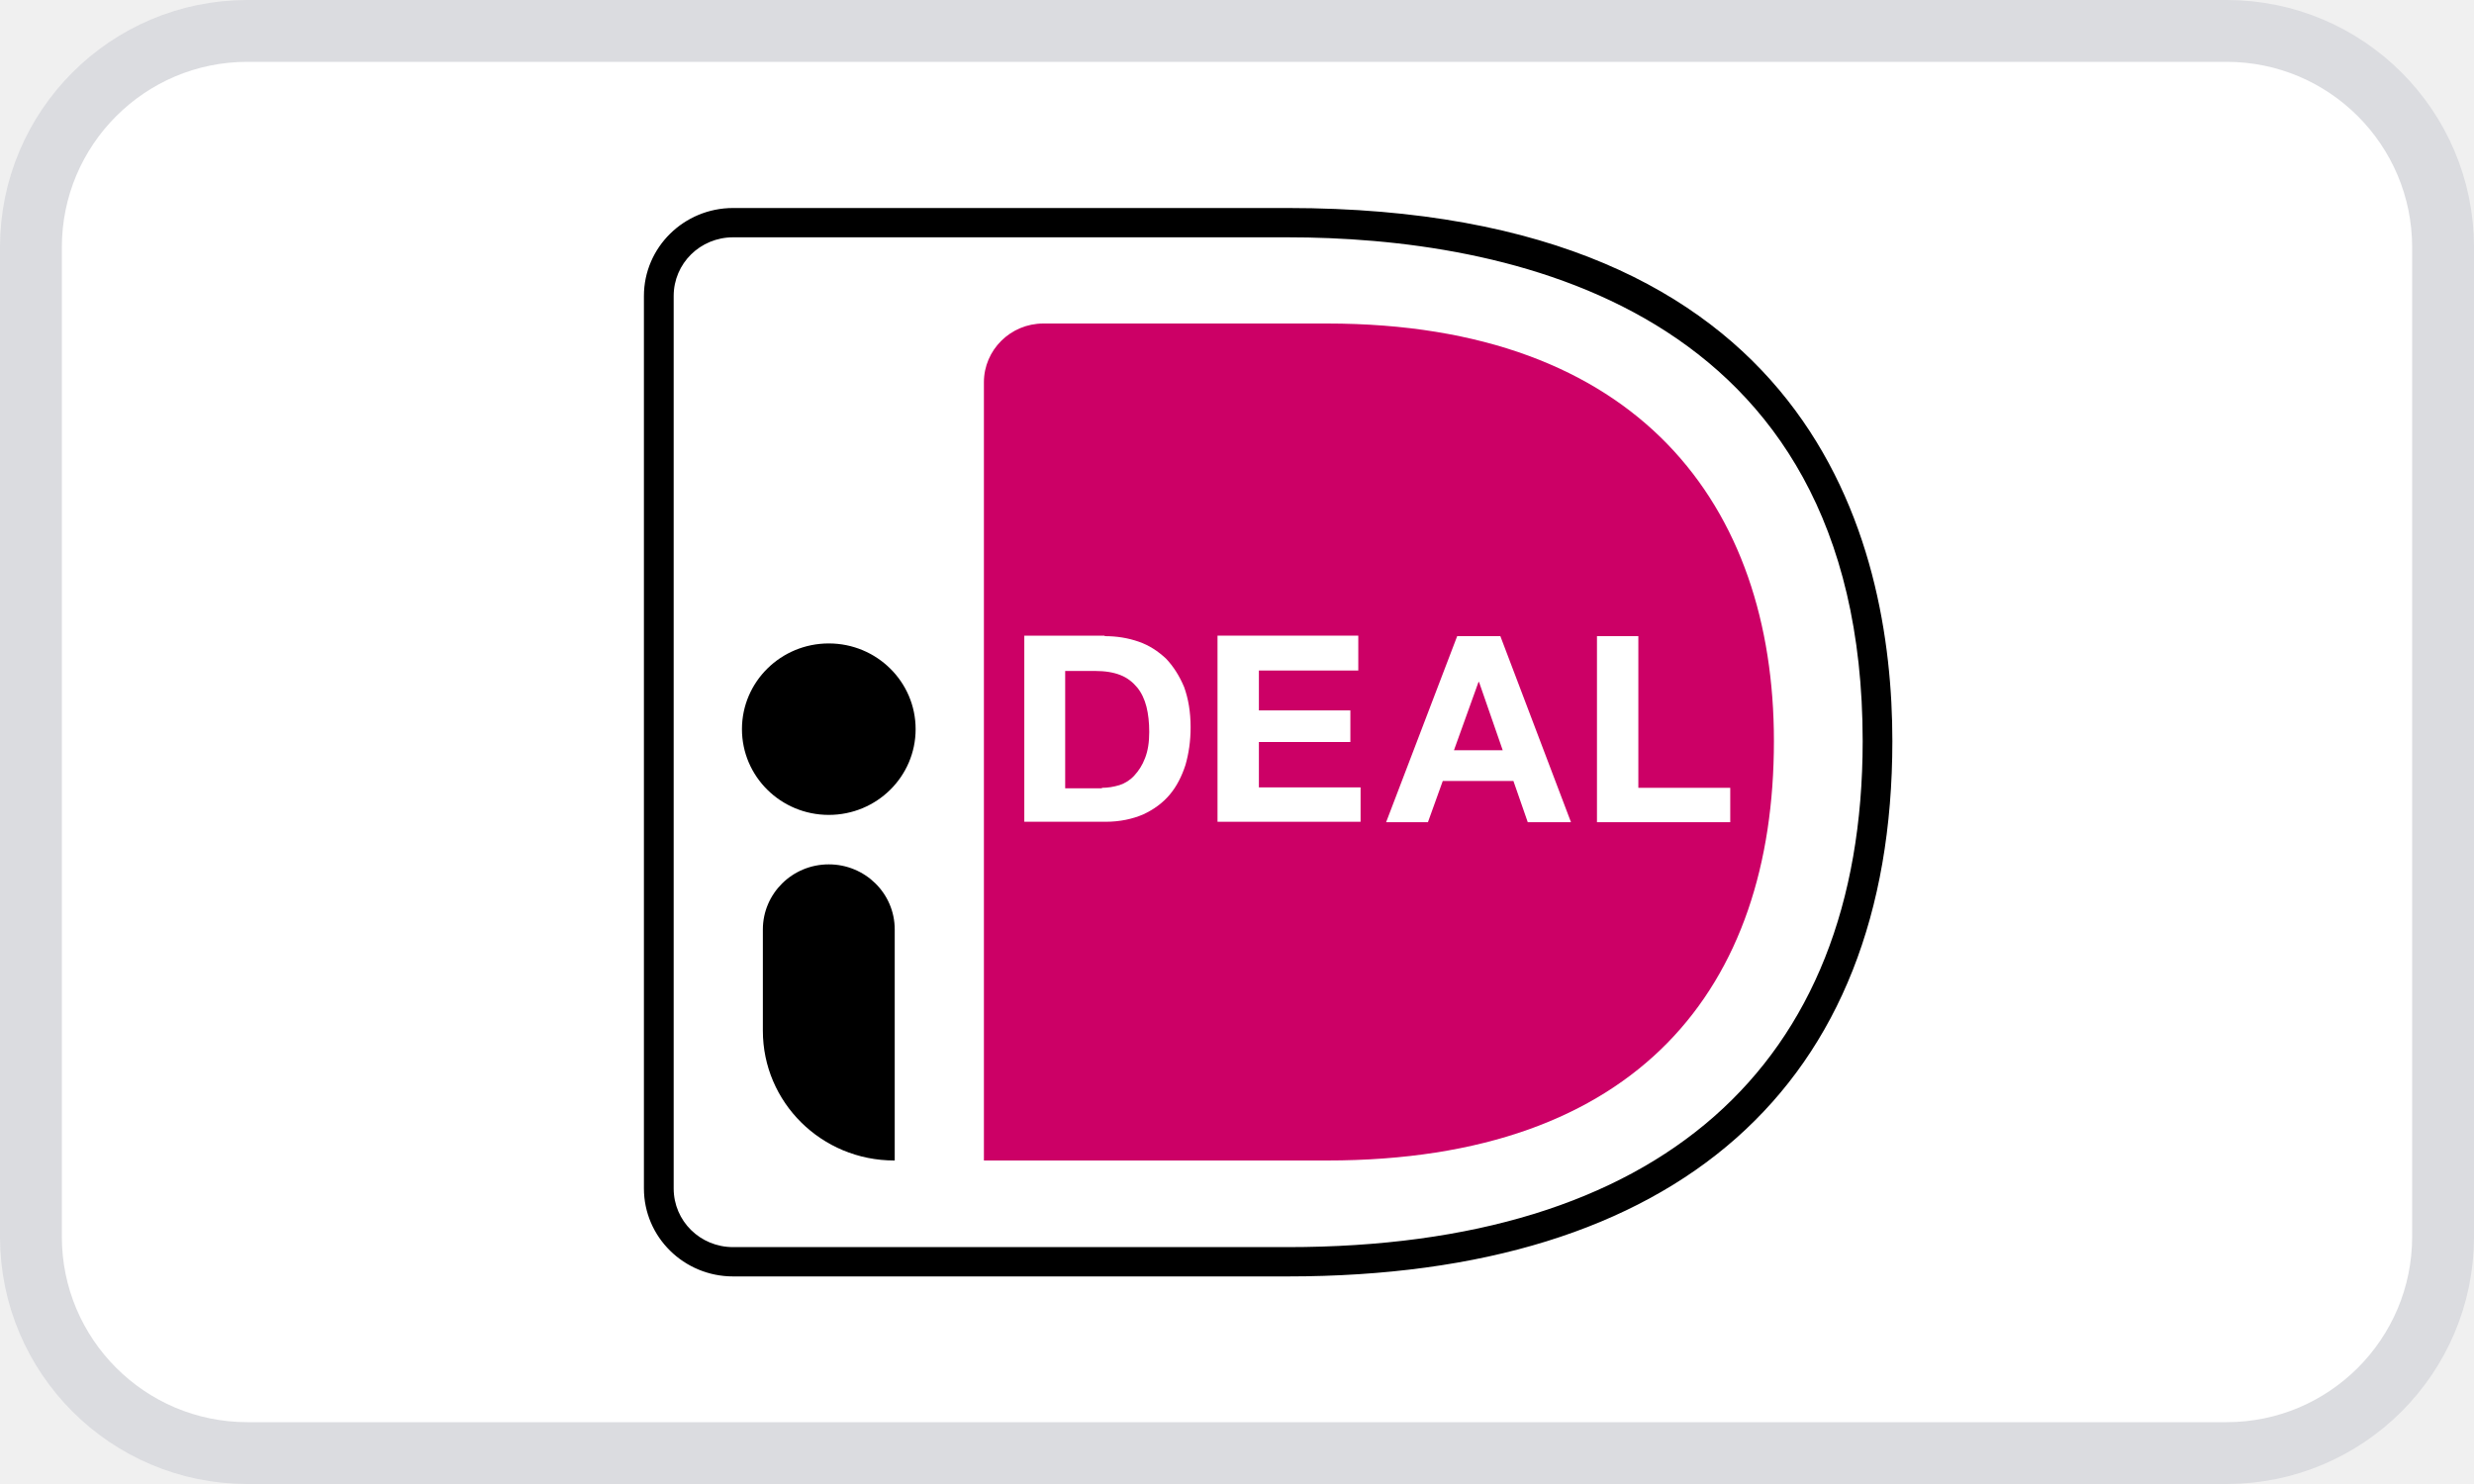
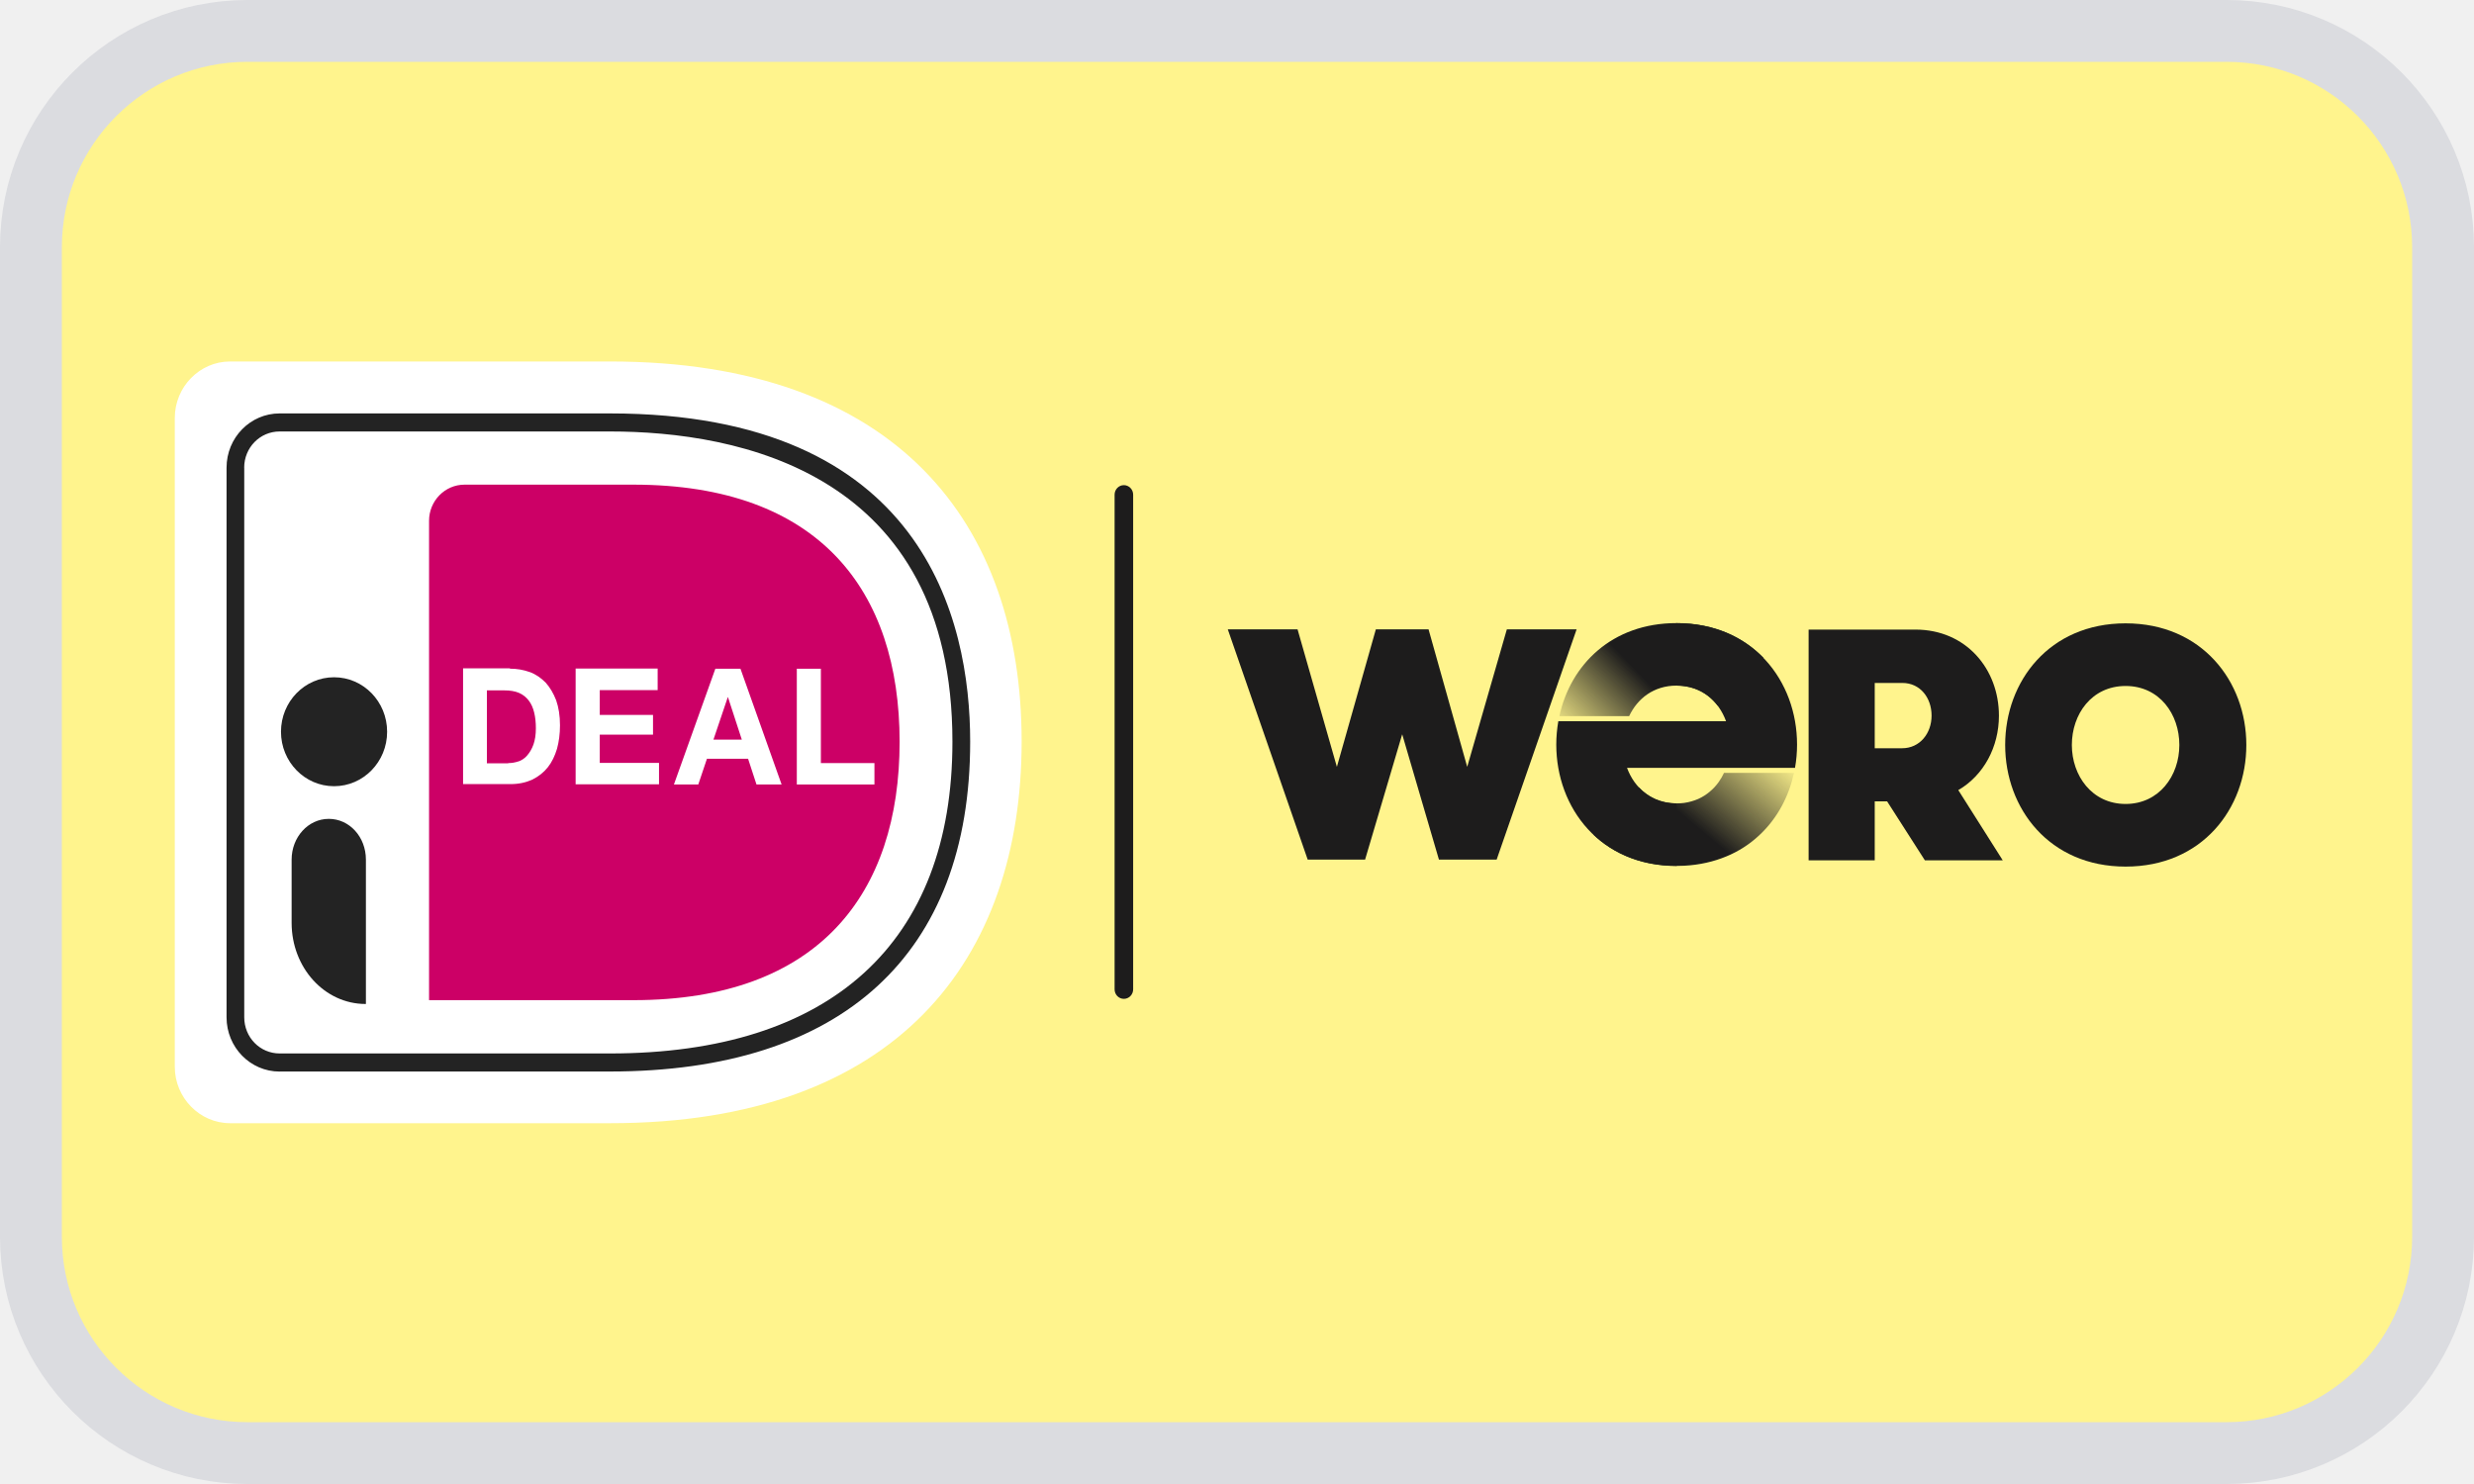
<svg xmlns="http://www.w3.org/2000/svg" width="40" height="24" viewBox="0 0 40 24" fill="none">
-   <rect x="0.5" y="0.5" width="39" height="23" rx="3.5" fill="white" />
+   <rect x="0.5" y="0.5" width="39" height="23" rx="3.5" fill="#FFF48D" />
  <rect x="0.5" y="0.5" width="39" height="23" rx="3.5" stroke="#DBDCE0" />
-   <g clip-path="url(#clip0_5986_42787)">
-     <g clip-path="url(#clip1_5986_42787)">
-       <path d="M9.007 3.483V20.517C9.007 21.333 9.683 22 10.509 22H20.819C28.614 22 31.993 17.693 31.993 11.978C31.993 6.292 28.614 2 20.819 2H10.509C9.683 2 9.007 2.667 9.007 3.483Z" fill="white" />
-       <path d="M15.908 6.181V18.768H21.457C26.496 18.768 28.681 15.959 28.681 11.985C28.681 8.182 26.496 5.232 21.457 5.232H16.869C16.336 5.232 15.908 5.662 15.908 6.181Z" fill="#CC0066" />
-       <path d="M20.819 20.643H11.853C11.057 20.643 10.411 20.006 10.411 19.22V4.787C10.411 4.001 11.057 3.364 11.853 3.364H20.819C29.327 3.364 30.596 8.768 30.596 11.985C30.596 17.567 27.119 20.643 20.819 20.643ZM11.853 3.838C11.32 3.838 10.892 4.261 10.892 4.787V19.22C10.892 19.747 11.32 20.169 11.853 20.169H20.819C26.811 20.169 30.116 17.263 30.116 11.985C30.116 4.898 24.288 3.838 20.819 3.838H11.853Z" fill="black" />
-       <path d="M17.861 10.288C18.056 10.288 18.236 10.317 18.409 10.377C18.581 10.436 18.724 10.532 18.852 10.651C18.972 10.777 19.07 10.932 19.145 11.111C19.212 11.296 19.25 11.511 19.25 11.763C19.25 11.985 19.22 12.185 19.167 12.371C19.107 12.556 19.024 12.719 18.912 12.852C18.799 12.986 18.657 13.09 18.484 13.171C18.311 13.245 18.108 13.29 17.876 13.29H16.561V10.28H17.861V10.288ZM17.816 12.741C17.913 12.741 18.003 12.726 18.101 12.697C18.191 12.667 18.274 12.615 18.341 12.541C18.409 12.467 18.469 12.378 18.514 12.259C18.559 12.141 18.581 12.007 18.581 11.837C18.581 11.689 18.566 11.548 18.536 11.429C18.506 11.311 18.454 11.199 18.386 11.118C18.319 11.036 18.229 10.962 18.116 10.918C18.003 10.873 17.868 10.851 17.703 10.851H17.222V12.749H17.816V12.741Z" fill="white" />
-       <path d="M21.961 10.288V10.844H20.354V11.489H21.833V12H20.354V12.734H21.998V13.29H19.685V10.28H21.961V10.288Z" fill="white" />
-       <path d="M24.258 10.288L25.4 13.297H24.701L24.469 12.63H23.327L23.087 13.297H22.411L23.56 10.288H24.258ZM24.296 12.133L23.913 11.029H23.905L23.508 12.133H24.296Z" fill="white" />
-       <path d="M26.489 10.288V12.741H27.975V13.297H25.82V10.288H26.489Z" fill="white" />
-       <path d="M13.4 13.179C14.176 13.179 14.804 12.558 14.804 11.792C14.804 11.027 14.176 10.406 13.4 10.406C12.624 10.406 11.996 11.027 11.996 11.792C11.996 12.558 12.624 13.179 13.4 13.179Z" fill="black" />
-       <path d="M14.459 18.768C13.28 18.768 12.334 17.826 12.334 16.67V15.032C12.334 14.454 12.807 13.979 13.4 13.979C13.986 13.979 14.466 14.446 14.466 15.032V18.768H14.459Z" fill="black" />
-     </g>
+   <g clip-path="url(#clip0_10388_818)">
+     <path d="M37.025 5H2.975C2.437 5 2 5.448 2 6V18C2 18.552 2.437 19 2.975 19H37.025C37.563 19 38 18.552 38 18V6C38 5.448 37.563 5 37.025 5Z" fill="#FFF48D" />
+     <path d="M2.826 6.759V17.252C2.826 17.754 3.229 18.165 3.721 18.165H9.863C14.506 18.165 16.518 15.511 16.518 11.992C16.518 8.472 14.505 5.846 9.862 5.846H3.72C3.228 5.846 2.826 6.257 2.826 6.759H2.826Z" fill="white" />
+     <path d="M6.937 8.422V16.175H10.242C13.244 16.175 14.545 14.444 14.545 11.997C14.545 9.55 13.243 7.838 10.242 7.838H7.51C7.192 7.838 6.937 8.102 6.937 8.422V8.422Z" fill="#CC0066" />
+     <path fill-rule="evenodd" clip-rule="evenodd" d="M4.521 17.329H9.862C13.615 17.329 15.686 15.435 15.686 11.996C15.686 10.015 14.93 6.686 9.862 6.686H4.521C4.047 6.686 3.663 7.078 3.663 7.563V16.453C3.663 16.937 4.047 17.33 4.521 17.33V17.329ZM3.948 7.563C3.948 7.239 4.203 6.978 4.521 6.978H9.861C11.928 6.978 15.399 7.632 15.399 11.996C15.399 15.247 13.431 17.037 9.861 17.037H4.521C4.204 17.037 3.949 16.777 3.949 16.452V7.563H3.948Z" fill="#232323" />
+     <path fill-rule="evenodd" clip-rule="evenodd" d="M8.563 10.869C8.463 10.832 8.358 10.814 8.244 10.814V10.809H7.487V12.681H8.253C8.389 12.681 8.506 12.654 8.607 12.608C8.708 12.557 8.791 12.492 8.857 12.409C8.923 12.326 8.971 12.225 9.006 12.109C9.037 11.994 9.054 11.869 9.054 11.731C9.054 11.574 9.032 11.44 8.992 11.325C8.949 11.214 8.892 11.117 8.822 11.039C8.748 10.965 8.665 10.905 8.564 10.868L8.563 10.869ZM8.384 12.313C8.327 12.332 8.274 12.341 8.217 12.341V12.345H7.872V11.165H8.152C8.248 11.165 8.326 11.178 8.392 11.206C8.458 11.234 8.511 11.28 8.55 11.331C8.589 11.382 8.62 11.451 8.637 11.525C8.655 11.598 8.664 11.686 8.664 11.778C8.664 11.885 8.65 11.968 8.625 12.041C8.598 12.115 8.563 12.171 8.524 12.217C8.485 12.263 8.437 12.295 8.384 12.314V12.313Z" fill="white" />
+     <path d="M10.633 10.815V11.161H9.697V11.562H10.558V11.881H9.697V12.338H10.655V12.684H9.307V10.812H10.633V10.816V10.815Z" fill="white" />
+     <path fill-rule="evenodd" clip-rule="evenodd" d="M12.637 12.687L11.972 10.815H11.566L10.896 12.687H11.29L11.43 12.271H12.095L12.231 12.687H12.638H12.637ZM11.77 11.275L11.994 11.962H11.535L11.767 11.275H11.771H11.77Z" fill="white" />
+     <path d="M13.272 10.814V12.341H14.138V12.687H12.883V10.815H13.272V10.814Z" fill="white" />
+     <path d="M5.401 12.715C5.875 12.715 6.259 12.321 6.259 11.834C6.259 11.347 5.875 10.953 5.401 10.953C4.927 10.953 4.543 11.347 4.543 11.834C4.543 12.321 4.927 12.715 5.401 12.715Z" fill="#232323" />
+     <path d="M5.912 16.237C5.247 16.237 4.715 15.649 4.715 14.925V13.902C4.715 13.54 4.981 13.243 5.316 13.243C5.65 13.243 5.916 13.535 5.916 13.902V16.237H5.912Z" fill="#232323" />
+     <path d="M32.42 12.048C32.42 11.018 33.134 10.081 34.367 10.081C35.6 10.081 36.319 11.019 36.319 12.048C36.319 13.076 35.605 14.015 34.367 14.015C33.134 14.015 32.42 13.076 32.42 12.048ZM35.236 12.048C35.236 11.552 34.917 11.094 34.367 11.094C33.817 11.094 33.498 11.552 33.498 12.048C33.498 12.543 33.822 13.002 34.367 13.002C34.911 13.002 35.236 12.544 35.236 12.048Z" fill="#1D1C1C" />
+     <path d="M31.662 12.778C32.073 12.539 32.319 12.08 32.319 11.574C32.319 10.822 31.79 10.182 30.968 10.182H29.242V13.914H30.311V12.96H30.511L31.122 13.914H32.381L31.662 12.778ZM30.753 12.101H30.311V11.045H30.758C31.046 11.045 31.23 11.285 31.23 11.573C31.23 11.861 31.04 12.101 30.753 12.101Z" fill="#1D1C1C" />
+     <path d="M24.363 10.178L23.722 12.402L23.097 10.178H22.245L21.615 12.402L20.979 10.178H19.851L21.143 13.902H22.071L22.671 11.875L23.265 13.902H24.198L25.491 10.178H24.363H24.363Z" fill="#1D1C1C" />
+     <path d="M27.108 12.993H27.106C26.706 12.993 26.426 12.745 26.306 12.418H29.022C29.044 12.295 29.055 12.168 29.055 12.041C29.055 11.015 28.343 10.079 27.108 10.078V11.088C27.511 11.089 27.788 11.337 27.907 11.664H25.195C25.174 11.787 25.162 11.913 25.162 12.041C25.162 13.068 25.875 14.005 27.105 14.005H27.108V12.993H27.108Z" fill="#1D1C1C" />
+     <path d="M27.106 14.004C27.148 14.004 27.189 14.002 27.23 14.001C27.48 13.988 27.707 13.935 27.91 13.851C28.112 13.768 28.29 13.652 28.441 13.511C28.592 13.371 28.716 13.208 28.813 13.027C28.901 12.862 28.965 12.685 29.006 12.499H27.874C27.851 12.549 27.824 12.596 27.793 12.64C27.751 12.701 27.702 12.755 27.645 12.802C27.589 12.85 27.526 12.89 27.457 12.921C27.388 12.951 27.312 12.973 27.231 12.985C27.191 12.99 27.15 12.993 27.107 12.993C26.853 12.993 26.646 12.892 26.499 12.735L25.763 13.498C26.09 13.808 26.544 14.003 27.106 14.003V14.004Z" fill="url(#paint0_linear_10388_818)" />
+     <path d="M27.106 10.077C26.062 10.077 25.391 10.751 25.212 11.582H26.34C26.475 11.295 26.74 11.088 27.106 11.088C27.398 11.088 27.625 11.217 27.772 11.412L28.515 10.642C28.183 10.298 27.706 10.077 27.107 10.077H27.106Z" fill="url(#paint1_linear_10388_818)" />
+     <path d="M18.171 16.154C18.088 16.154 18.021 16.085 18.021 16V8C18.021 7.915 18.088 7.846 18.171 7.846C18.253 7.846 18.321 7.915 18.321 8V16C18.321 16.085 18.253 16.154 18.171 16.154Z" fill="#1D1C1C" />
  </g>
  <defs>
-     <clipPath id="clip0_5986_42787">
-       <rect width="23" height="20" fill="white" transform="translate(9 2)" />
-     </clipPath>
-     <clipPath id="clip1_5986_42787">
-       <rect width="23" height="20" fill="white" transform="translate(9 2)" />
+     <linearGradient id="paint0_linear_10388_818" x1="28.454" y1="11.823" x2="26.713" y2="13.901" gradientUnits="userSpaceOnUse">
+       <stop offset="0.02" stop-color="#1D1C1C" stop-opacity="0" />
+       <stop offset="0.68" stop-color="#1D1C1C" />
+     </linearGradient>
+     <linearGradient id="paint1_linear_10388_818" x1="25.508" y1="12.273" x2="27.282" y2="10.563" gradientUnits="userSpaceOnUse">
+       <stop offset="0.02" stop-color="#1D1C1C" stop-opacity="0" />
+       <stop offset="0.68" stop-color="#1D1C1C" />
+     </linearGradient>
+     <clipPath id="clip0_10388_818">
+       <rect width="36" height="14" fill="white" transform="translate(2 5)" />
    </clipPath>
  </defs>
</svg>
